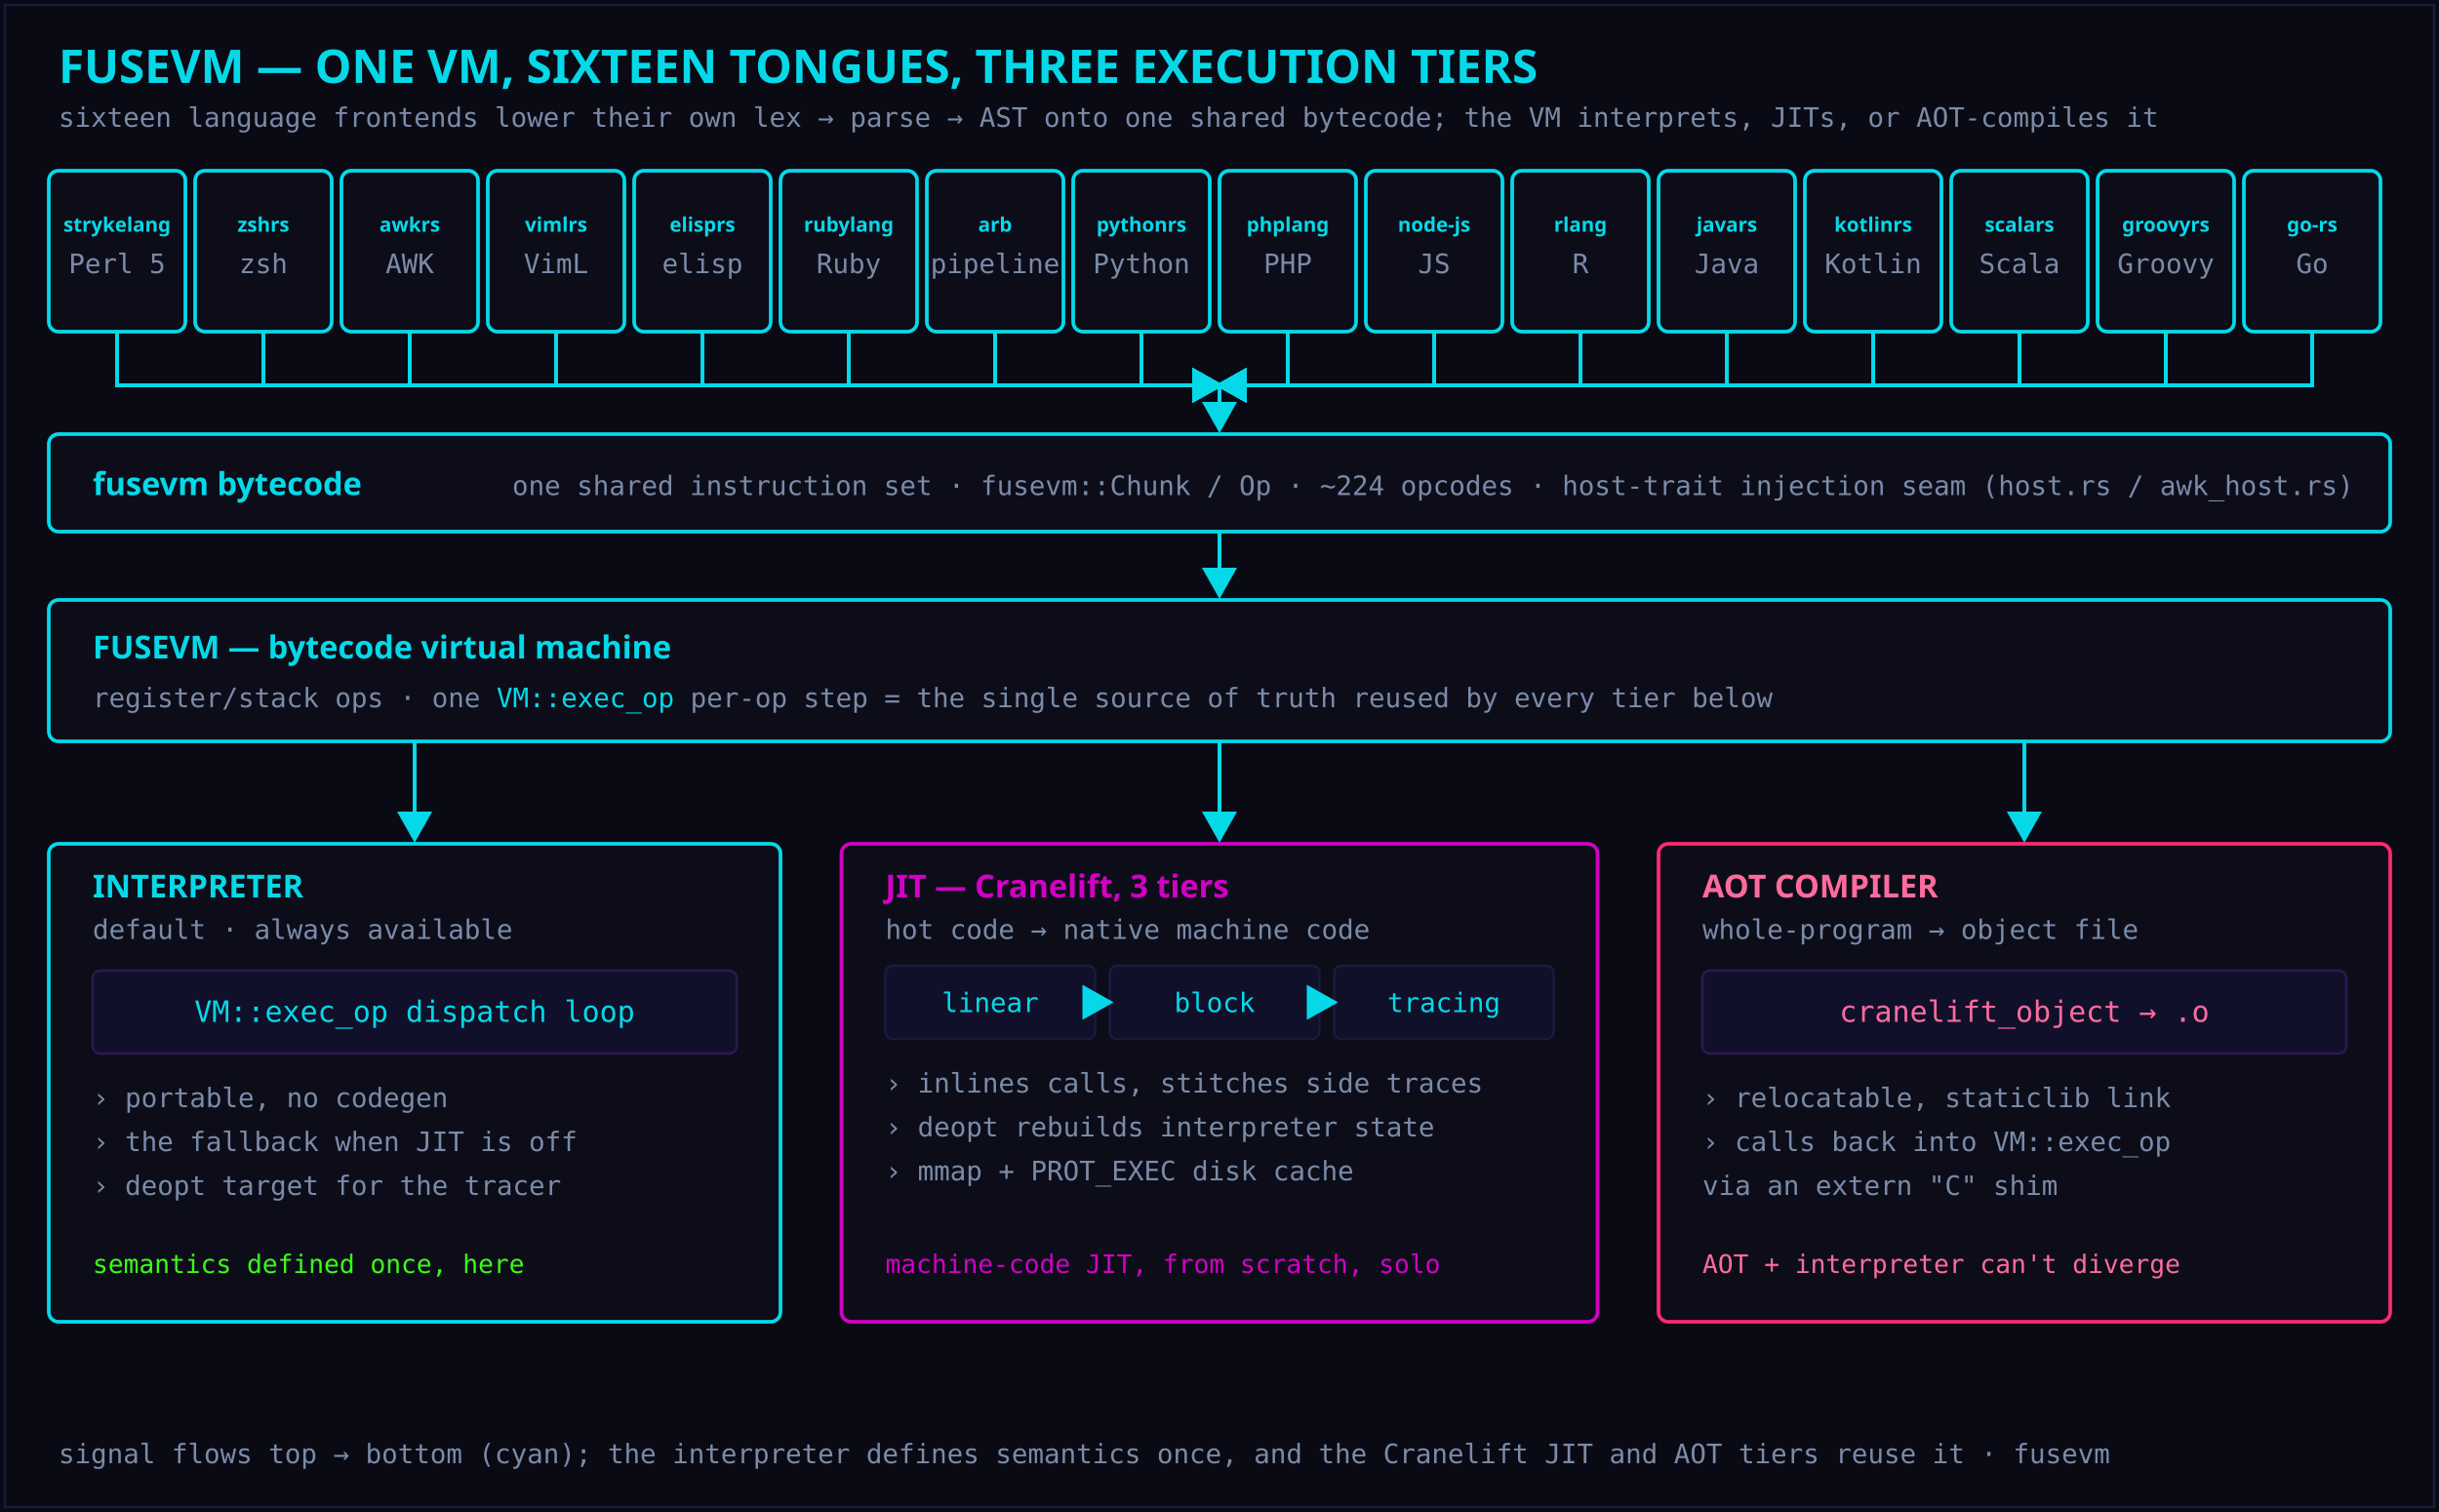
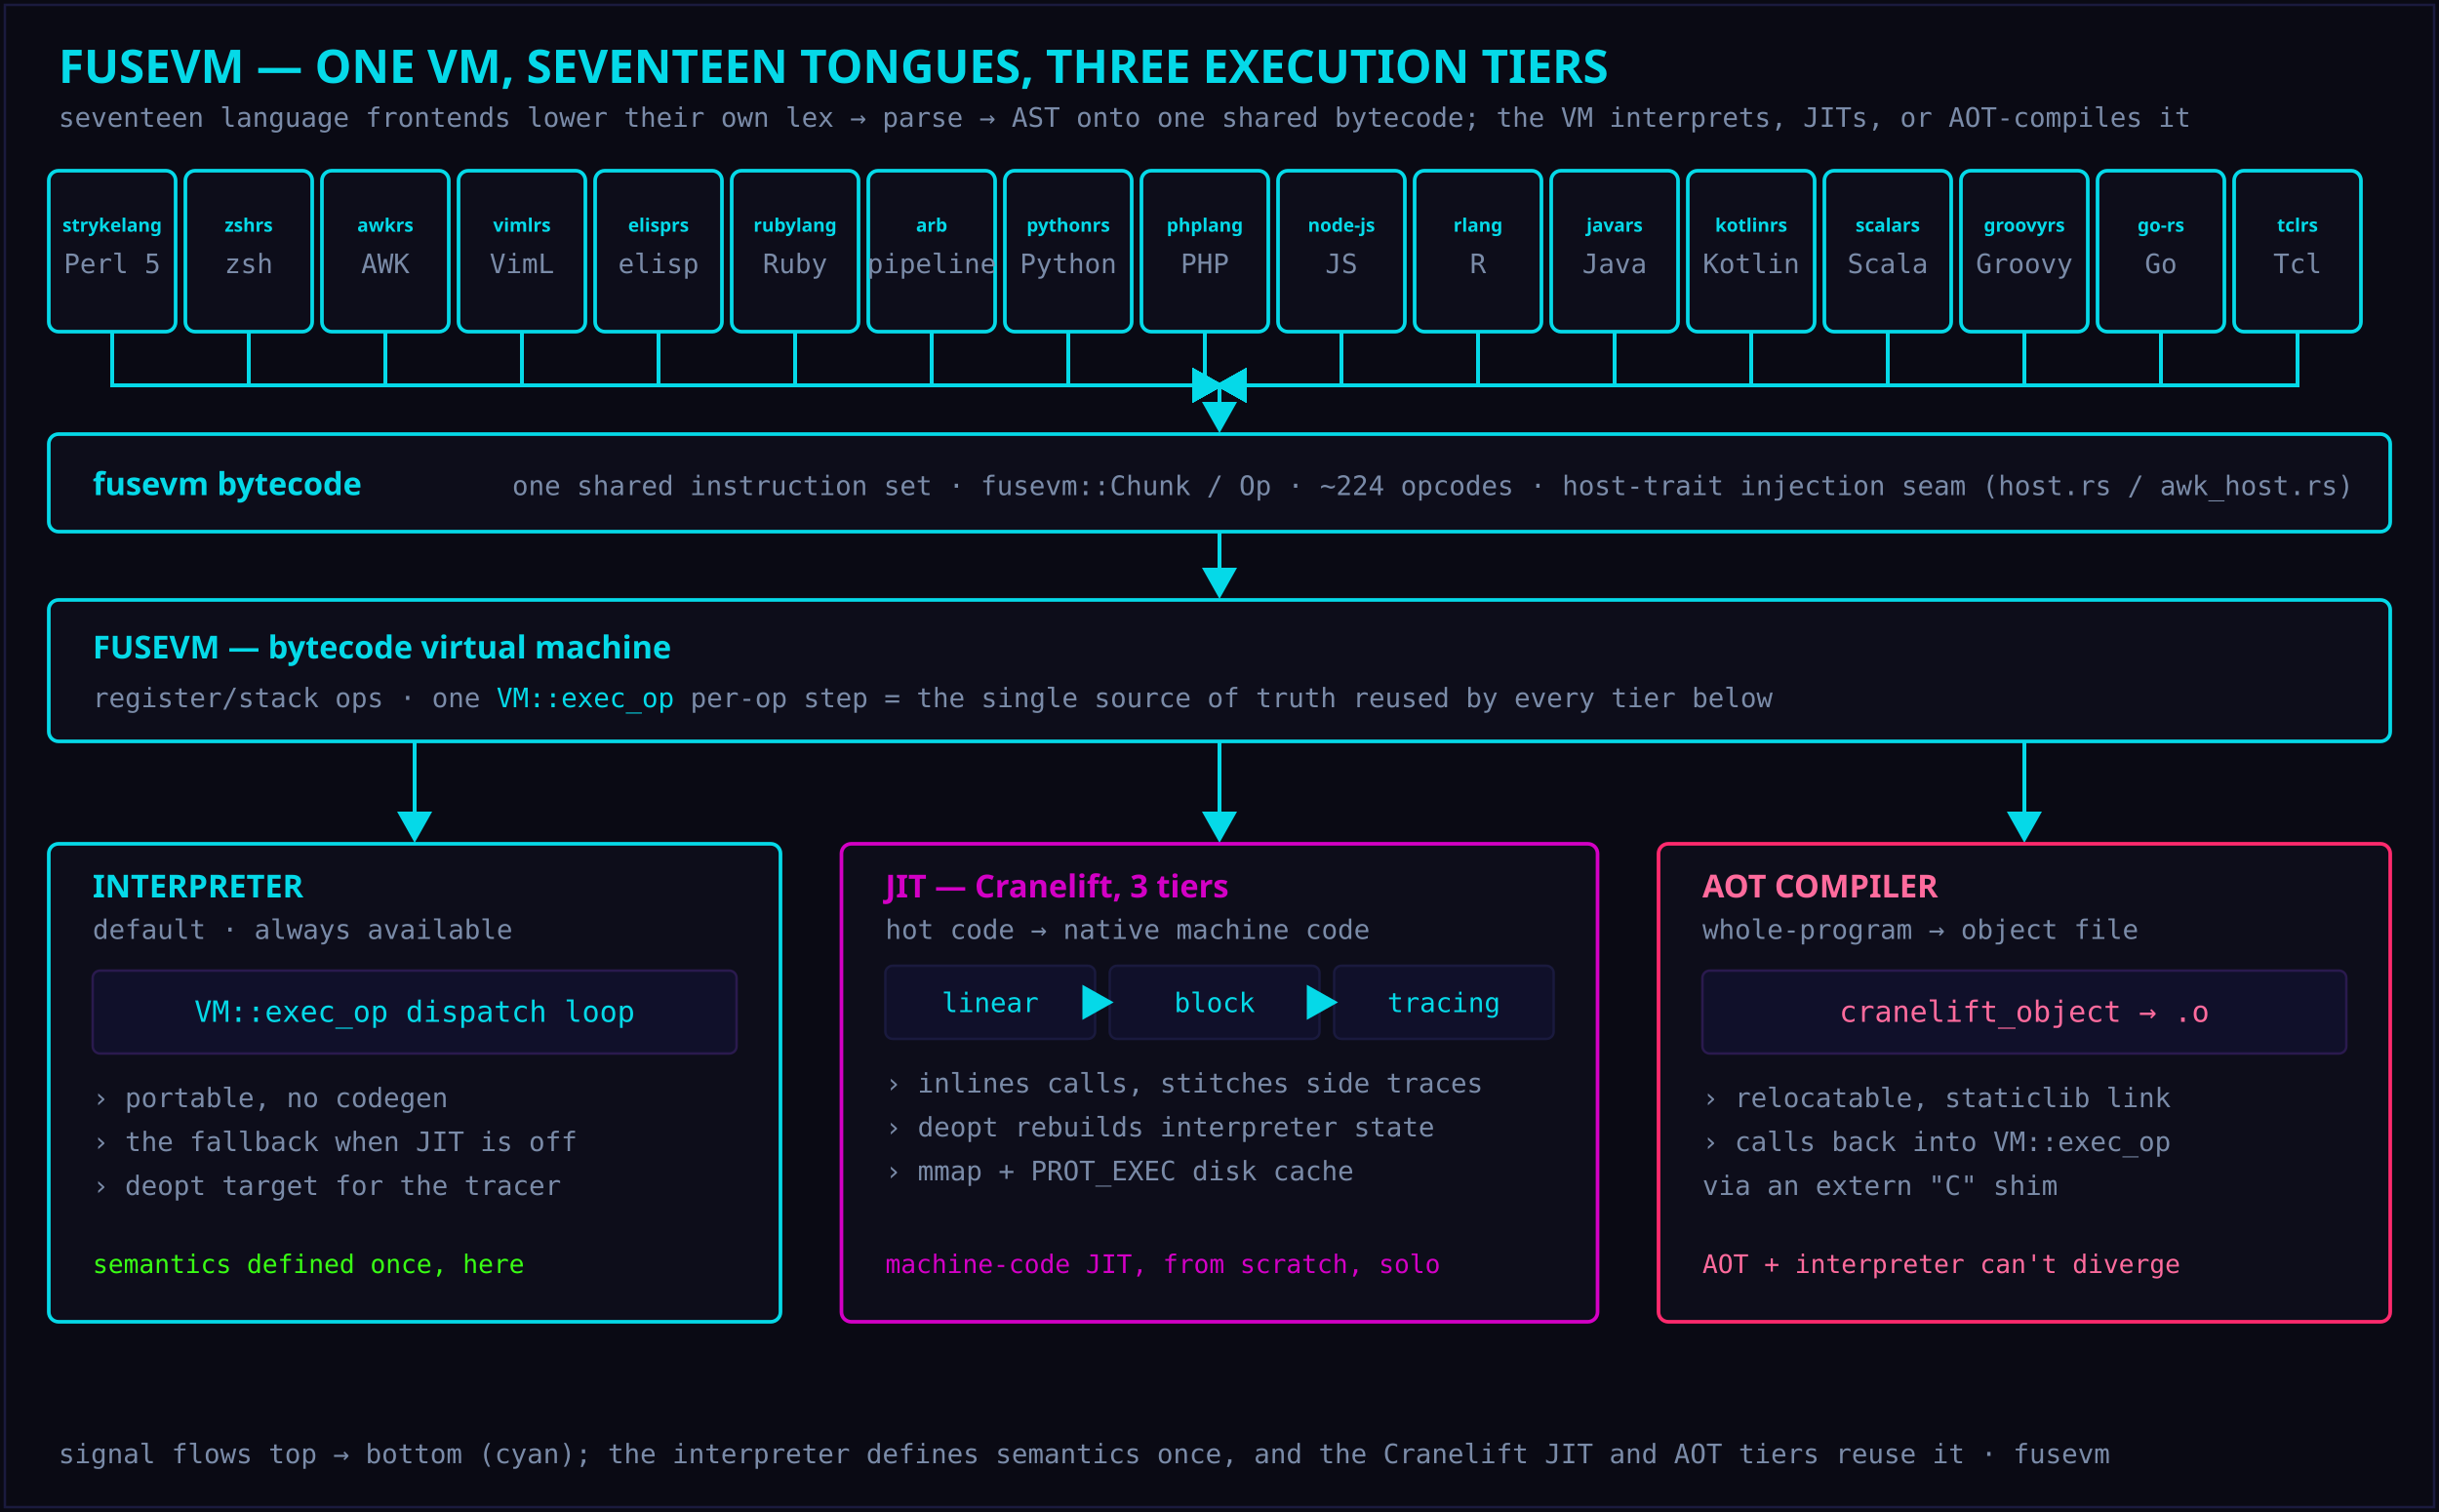
<svg xmlns="http://www.w3.org/2000/svg" viewBox="0 0 1000 620" font-family="'Share Tech Mono', ui-monospace, monospace">
  <defs>
    <marker id="ah" markerWidth="9" markerHeight="9" refX="7" refY="4.5" orient="auto">
      <path d="M0 0 L8 4.5 L0 9 Z" fill="#05d9e8" />
    </marker>
    <marker id="ahm" markerWidth="9" markerHeight="9" refX="7" refY="4.5" orient="auto">
      <path d="M0 0 L8 4.5 L0 9 Z" fill="#7a8ba8" />
    </marker>
    <style>
      .t     { fill:#e0f0ff; font-size:12px; }
      .dim   { fill:#7a8ba8; font-size:11px; }
      .cyan  { fill:#05d9e8; }
      .mag   { fill:#d300c5; }
      .pink  { fill:#ff6b9d; }
      .green { fill:#39ff14; }
      .title { font-family:'Orbitron', sans-serif; font-weight:700; }
      .h     { fill:#05d9e8; font-size:13px; font-family:'Orbitron', sans-serif; font-weight:700; }
      .box   { fill:#0d0d1a; stroke:#05d9e8; stroke-width:1.5; }
      .jitbx { fill:#0d0d1a; stroke:#d300c5; stroke-width:1.5; }
      .aotbx { fill:#0d0d1a; stroke:#ff2a6d; stroke-width:1.5; }
      .optbx { fill:#0b140b; stroke:#39ff14; stroke-width:1.4; }
      .chip  { fill:#10102a; stroke:#1a1a3e; stroke-width:1; }
      .sub   { fill:#10102a; stroke:#2a1a4e; stroke-width:1; }
      .arrow { stroke:#05d9e8; stroke-width:1.6; fill:none; marker-end:url(#ah); }
      .dash  { stroke:#7a8ba8; stroke-width:1.1; stroke-dasharray:4 3; fill:none; marker-end:url(#ahm); }
    </style>
  </defs>
  <rect x="0" y="0" width="1000" height="620" fill="#0a0a14" />
  <rect x="2" y="2" width="996" height="616" fill="none" stroke="#1a1a3e" stroke-width="1" />
-   <text x="24" y="34" class="title" fill="#05d9e8" font-size="19">FUSEVM — ONE VM, SIXTEEN TONGUES, THREE EXECUTION TIERS</text>
-   <text x="24" y="52" class="dim">sixteen language frontends lower their own lex → parse → AST onto one shared bytecode; the VM interprets, JITs, or AOT-compiles it</text>
-   <rect x="20" y="70" width="56" height="66" rx="4" class="box" />
-   <text x="48" y="95" class="cyan title" font-size="8.2" text-anchor="middle">strykelang</text>
-   <text x="48" y="112" class="dim" font-size="7.2" text-anchor="middle">Perl 5</text>
-   <rect x="80" y="70" width="56" height="66" rx="4" class="box" />
-   <text x="108" y="95" class="cyan title" font-size="8.2" text-anchor="middle">zshrs</text>
-   <text x="108" y="112" class="dim" font-size="7.2" text-anchor="middle">zsh</text>
-   <rect x="140" y="70" width="56" height="66" rx="4" class="box" />
-   <text x="168" y="95" class="cyan title" font-size="8.2" text-anchor="middle">awkrs</text>
-   <text x="168" y="112" class="dim" font-size="7.2" text-anchor="middle">AWK</text>
-   <rect x="200" y="70" width="56" height="66" rx="4" class="box" />
-   <text x="228" y="95" class="cyan title" font-size="8.2" text-anchor="middle">vimlrs</text>
-   <text x="228" y="112" class="dim" font-size="7.2" text-anchor="middle">VimL</text>
-   <rect x="260" y="70" width="56" height="66" rx="4" class="box" />
-   <text x="288" y="95" class="cyan title" font-size="8.2" text-anchor="middle">elisprs</text>
-   <text x="288" y="112" class="dim" font-size="7.2" text-anchor="middle">elisp</text>
-   <rect x="320" y="70" width="56" height="66" rx="4" class="box" />
-   <text x="348" y="95" class="cyan title" font-size="8.2" text-anchor="middle">rubylang</text>
-   <text x="348" y="112" class="dim" font-size="7.2" text-anchor="middle">Ruby</text>
-   <rect x="380" y="70" width="56" height="66" rx="4" class="box" />
-   <text x="408" y="95" class="cyan title" font-size="8.2" text-anchor="middle">arb</text>
-   <text x="408" y="112" class="dim" font-size="7.2" text-anchor="middle">pipeline</text>
-   <rect x="440" y="70" width="56" height="66" rx="4" class="box" />
-   <text x="468" y="95" class="cyan title" font-size="8.2" text-anchor="middle">pythonrs</text>
-   <text x="468" y="112" class="dim" font-size="7.2" text-anchor="middle">Python</text>
-   <rect x="500" y="70" width="56" height="66" rx="4" class="box" />
-   <text x="528" y="95" class="cyan title" font-size="8.2" text-anchor="middle">phplang</text>
-   <text x="528" y="112" class="dim" font-size="7.2" text-anchor="middle">PHP</text>
-   <rect x="560" y="70" width="56" height="66" rx="4" class="box" />
-   <text x="588" y="95" class="cyan title" font-size="8.2" text-anchor="middle">node-js</text>
-   <text x="588" y="112" class="dim" font-size="7.2" text-anchor="middle">JS</text>
-   <rect x="620" y="70" width="56" height="66" rx="4" class="box" />
-   <text x="648" y="95" class="cyan title" font-size="8.2" text-anchor="middle">rlang</text>
-   <text x="648" y="112" class="dim" font-size="7.2" text-anchor="middle">R</text>
-   <rect x="680" y="70" width="56" height="66" rx="4" class="box" />
-   <text x="708" y="95" class="cyan title" font-size="8.2" text-anchor="middle">javars</text>
-   <text x="708" y="112" class="dim" font-size="7.2" text-anchor="middle">Java</text>
-   <rect x="740" y="70" width="56" height="66" rx="4" class="box" />
-   <text x="768" y="95" class="cyan title" font-size="8.2" text-anchor="middle">kotlinrs</text>
-   <text x="768" y="112" class="dim" font-size="7.2" text-anchor="middle">Kotlin</text>
-   <rect x="800" y="70" width="56" height="66" rx="4" class="box" />
-   <text x="828" y="95" class="cyan title" font-size="8.2" text-anchor="middle">scalars</text>
-   <text x="828" y="112" class="dim" font-size="7.2" text-anchor="middle">Scala</text>
-   <rect x="860" y="70" width="56" height="66" rx="4" class="box" />
-   <text x="888" y="95" class="cyan title" font-size="8.2" text-anchor="middle">groovyrs</text>
-   <text x="888" y="112" class="dim" font-size="7.2" text-anchor="middle">Groovy</text>
-   <rect x="920" y="70" width="56" height="66" rx="4" class="box" />
-   <text x="948" y="95" class="cyan title" font-size="8.2" text-anchor="middle">go-rs</text>
-   <text x="948" y="112" class="dim" font-size="7.2" text-anchor="middle">Go</text>
-   <path d="M48 136 L48 158 L500 158" class="arrow" marker-end="none" />
-   <path d="M108 136 L108 158 L500 158" class="arrow" marker-end="none" />
-   <path d="M168 136 L168 158 L500 158" class="arrow" marker-end="none" />
-   <path d="M228 136 L228 158 L500 158" class="arrow" marker-end="none" />
-   <path d="M288 136 L288 158 L500 158" class="arrow" marker-end="none" />
-   <path d="M348 136 L348 158 L500 158" class="arrow" marker-end="none" />
-   <path d="M408 136 L408 158 L500 158" class="arrow" marker-end="none" />
-   <path d="M468 136 L468 158 L500 158" class="arrow" marker-end="none" />
-   <path d="M528 136 L528 158 L500 158" class="arrow" marker-end="none" />
-   <path d="M588 136 L588 158 L500 158" class="arrow" marker-end="none" />
-   <path d="M648 136 L648 158 L500 158" class="arrow" marker-end="none" />
-   <path d="M708 136 L708 158 L500 158" class="arrow" marker-end="none" />
-   <path d="M768 136 L768 158 L500 158" class="arrow" marker-end="none" />
-   <path d="M828 136 L828 158 L500 158" class="arrow" marker-end="none" />
-   <path d="M888 136 L888 158 L500 158" class="arrow" marker-end="none" />
-   <path d="M948 136 L948 158 L500 158" class="arrow" marker-end="none" />
+   <text x="24" y="34" class="title" fill="#05d9e8" font-size="19">FUSEVM — ONE VM, SEVENTEEN TONGUES, THREE EXECUTION TIERS</text>
+   <text x="24" y="52" class="dim">seventeen language frontends lower their own lex → parse → AST onto one shared bytecode; the VM interprets, JITs, or AOT-compiles it</text>
+   <rect x="20" y="70" width="52" height="66" rx="4" class="box" />
+   <text x="46" y="95" class="cyan title" font-size="7.6" text-anchor="middle">strykelang</text>
+   <text x="46" y="112" class="dim" font-size="6.8" text-anchor="middle">Perl 5</text>
+   <rect x="76" y="70" width="52" height="66" rx="4" class="box" />
+   <text x="102" y="95" class="cyan title" font-size="7.6" text-anchor="middle">zshrs</text>
+   <text x="102" y="112" class="dim" font-size="6.8" text-anchor="middle">zsh</text>
+   <rect x="132" y="70" width="52" height="66" rx="4" class="box" />
+   <text x="158" y="95" class="cyan title" font-size="7.6" text-anchor="middle">awkrs</text>
+   <text x="158" y="112" class="dim" font-size="6.8" text-anchor="middle">AWK</text>
+   <rect x="188" y="70" width="52" height="66" rx="4" class="box" />
+   <text x="214" y="95" class="cyan title" font-size="7.6" text-anchor="middle">vimlrs</text>
+   <text x="214" y="112" class="dim" font-size="6.8" text-anchor="middle">VimL</text>
+   <rect x="244" y="70" width="52" height="66" rx="4" class="box" />
+   <text x="270" y="95" class="cyan title" font-size="7.6" text-anchor="middle">elisprs</text>
+   <text x="270" y="112" class="dim" font-size="6.8" text-anchor="middle">elisp</text>
+   <rect x="300" y="70" width="52" height="66" rx="4" class="box" />
+   <text x="326" y="95" class="cyan title" font-size="7.6" text-anchor="middle">rubylang</text>
+   <text x="326" y="112" class="dim" font-size="6.8" text-anchor="middle">Ruby</text>
+   <rect x="356" y="70" width="52" height="66" rx="4" class="box" />
+   <text x="382" y="95" class="cyan title" font-size="7.6" text-anchor="middle">arb</text>
+   <text x="382" y="112" class="dim" font-size="6.8" text-anchor="middle">pipeline</text>
+   <rect x="412" y="70" width="52" height="66" rx="4" class="box" />
+   <text x="438" y="95" class="cyan title" font-size="7.6" text-anchor="middle">pythonrs</text>
+   <text x="438" y="112" class="dim" font-size="6.8" text-anchor="middle">Python</text>
+   <rect x="468" y="70" width="52" height="66" rx="4" class="box" />
+   <text x="494" y="95" class="cyan title" font-size="7.6" text-anchor="middle">phplang</text>
+   <text x="494" y="112" class="dim" font-size="6.8" text-anchor="middle">PHP</text>
+   <rect x="524" y="70" width="52" height="66" rx="4" class="box" />
+   <text x="550" y="95" class="cyan title" font-size="7.6" text-anchor="middle">node-js</text>
+   <text x="550" y="112" class="dim" font-size="6.8" text-anchor="middle">JS</text>
+   <rect x="580" y="70" width="52" height="66" rx="4" class="box" />
+   <text x="606" y="95" class="cyan title" font-size="7.6" text-anchor="middle">rlang</text>
+   <text x="606" y="112" class="dim" font-size="6.8" text-anchor="middle">R</text>
+   <rect x="636" y="70" width="52" height="66" rx="4" class="box" />
+   <text x="662" y="95" class="cyan title" font-size="7.6" text-anchor="middle">javars</text>
+   <text x="662" y="112" class="dim" font-size="6.8" text-anchor="middle">Java</text>
+   <rect x="692" y="70" width="52" height="66" rx="4" class="box" />
+   <text x="718" y="95" class="cyan title" font-size="7.6" text-anchor="middle">kotlinrs</text>
+   <text x="718" y="112" class="dim" font-size="6.8" text-anchor="middle">Kotlin</text>
+   <rect x="748" y="70" width="52" height="66" rx="4" class="box" />
+   <text x="774" y="95" class="cyan title" font-size="7.6" text-anchor="middle">scalars</text>
+   <text x="774" y="112" class="dim" font-size="6.8" text-anchor="middle">Scala</text>
+   <rect x="804" y="70" width="52" height="66" rx="4" class="box" />
+   <text x="830" y="95" class="cyan title" font-size="7.6" text-anchor="middle">groovyrs</text>
+   <text x="830" y="112" class="dim" font-size="6.8" text-anchor="middle">Groovy</text>
+   <rect x="860" y="70" width="52" height="66" rx="4" class="box" />
+   <text x="886" y="95" class="cyan title" font-size="7.6" text-anchor="middle">go-rs</text>
+   <text x="886" y="112" class="dim" font-size="6.8" text-anchor="middle">Go</text>
+   <rect x="916" y="70" width="52" height="66" rx="4" class="box" />
+   <text x="942" y="95" class="cyan title" font-size="7.6" text-anchor="middle">tclrs</text>
+   <text x="942" y="112" class="dim" font-size="6.8" text-anchor="middle">Tcl</text>
+   <path d="M46 136 L46 158 L500 158" class="arrow" marker-end="none" />
+   <path d="M102 136 L102 158 L500 158" class="arrow" marker-end="none" />
+   <path d="M158 136 L158 158 L500 158" class="arrow" marker-end="none" />
+   <path d="M214 136 L214 158 L500 158" class="arrow" marker-end="none" />
+   <path d="M270 136 L270 158 L500 158" class="arrow" marker-end="none" />
+   <path d="M326 136 L326 158 L500 158" class="arrow" marker-end="none" />
+   <path d="M382 136 L382 158 L500 158" class="arrow" marker-end="none" />
+   <path d="M438 136 L438 158 L500 158" class="arrow" marker-end="none" />
+   <path d="M494 136 L494 158 L500 158" class="arrow" marker-end="none" />
+   <path d="M550 136 L550 158 L500 158" class="arrow" marker-end="none" />
+   <path d="M606 136 L606 158 L500 158" class="arrow" marker-end="none" />
+   <path d="M662 136 L662 158 L500 158" class="arrow" marker-end="none" />
+   <path d="M718 136 L718 158 L500 158" class="arrow" marker-end="none" />
+   <path d="M774 136 L774 158 L500 158" class="arrow" marker-end="none" />
+   <path d="M830 136 L830 158 L500 158" class="arrow" marker-end="none" />
+   <path d="M886 136 L886 158 L500 158" class="arrow" marker-end="none" />
+   <path d="M942 136 L942 158 L500 158" class="arrow" marker-end="none" />
  <path d="M500 158 L500 176" class="arrow" />
  <rect x="20" y="178" width="960" height="40" rx="4" class="box" />
  <text x="38" y="203" class="h">fusevm bytecode</text>
  <text x="210" y="203" class="dim">one shared instruction set · fusevm::Chunk / Op · ~224 opcodes · host-trait injection seam (host.rs / awk_host.rs)</text>
  <path d="M500 218 L500 244" class="arrow" />
  <rect x="20" y="246" width="960" height="58" rx="4" class="box" />
  <text x="38" y="270" class="h">FUSEVM — bytecode virtual machine</text>
  <text x="38" y="290" class="dim">register/stack ops · one <tspan class="cyan">VM::exec_op</tspan> per-op step = the single source of truth reused by every tier below</text>
  <path d="M170 304 L170 344" class="arrow" />
  <path d="M500 304 L500 344" class="arrow" />
  <path d="M830 304 L830 344" class="arrow" />
  <rect x="20" y="346" width="300" height="196" rx="4" class="box" />
  <text x="38" y="368" class="h">INTERPRETER</text>
  <text x="38" y="385" class="dim">default · always available</text>
  <rect x="38" y="398" width="264" height="34" rx="3" class="sub" />
  <text x="170" y="419" class="cyan" text-anchor="middle" font-size="12">VM::exec_op dispatch loop</text>
  <text x="38" y="454" class="dim">› portable, no codegen</text>
  <text x="38" y="472" class="dim">› the fallback when JIT is off</text>
  <text x="38" y="490" class="dim">› deopt target for the tracer</text>
  <text x="38" y="522" class="green" font-size="10.5">semantics defined once, here</text>
  <rect x="345" y="346" width="310" height="196" rx="4" class="jitbx" />
  <text x="363" y="368" class="title" fill="#d300c5" font-size="13">JIT — Cranelift, 3 tiers</text>
  <text x="363" y="385" class="dim">hot code → native machine code</text>
  <rect x="363" y="396" width="86" height="30" rx="3" class="chip" />
  <text x="406" y="415" class="cyan" text-anchor="middle" font-size="11">linear</text>
  <rect x="455" y="396" width="86" height="30" rx="3" class="chip" />
  <text x="498" y="415" class="cyan" text-anchor="middle" font-size="11">block</text>
  <rect x="547" y="396" width="90" height="30" rx="3" class="chip" />
  <text x="592" y="415" class="cyan" text-anchor="middle" font-size="11">tracing</text>
  <path d="M449 411 L455 411" class="arrow" />
  <path d="M541 411 L547 411" class="arrow" />
  <text x="363" y="448" class="dim">› inlines calls, stitches side traces</text>
  <text x="363" y="466" class="dim">› deopt rebuilds interpreter state</text>
  <text x="363" y="484" class="dim">› mmap + PROT_EXEC disk cache</text>
  <text x="363" y="522" class="mag" font-size="10.5">machine-code JIT, from scratch, solo</text>
  <rect x="680" y="346" width="300" height="196" rx="4" class="aotbx" />
  <text x="698" y="368" class="title" fill="#ff6b9d" font-size="13">AOT COMPILER</text>
  <text x="698" y="385" class="dim">whole-program → object file</text>
  <rect x="698" y="398" width="264" height="34" rx="3" class="sub" />
  <text x="830" y="419" class="pink" text-anchor="middle" font-size="12">cranelift_object → .o</text>
  <text x="698" y="454" class="dim">› relocatable, staticlib link</text>
  <text x="698" y="472" class="dim">› calls back into VM::exec_op</text>
  <text x="698" y="490" class="dim">  via an extern "C" shim</text>
  <text x="698" y="522" class="pink" font-size="10.5">AOT + interpreter can't diverge</text>
  <text x="24" y="600" class="dim" font-size="10">signal flows top → bottom (cyan); the interpreter defines semantics once, and the Cranelift JIT and AOT tiers reuse it · fusevm</text>
</svg>
